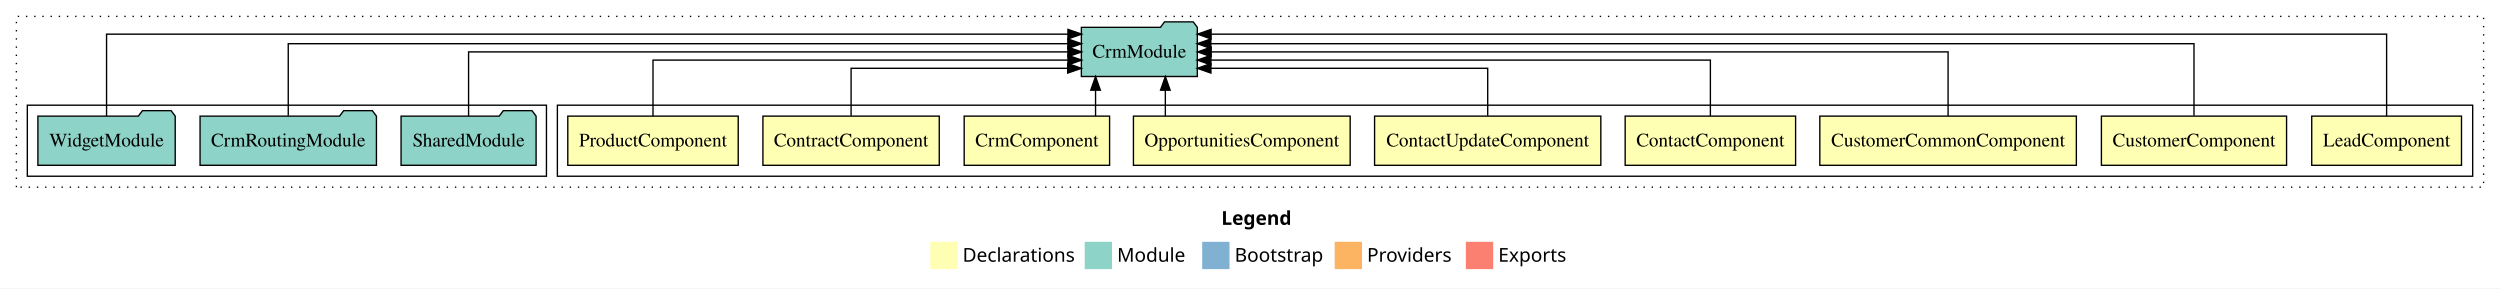
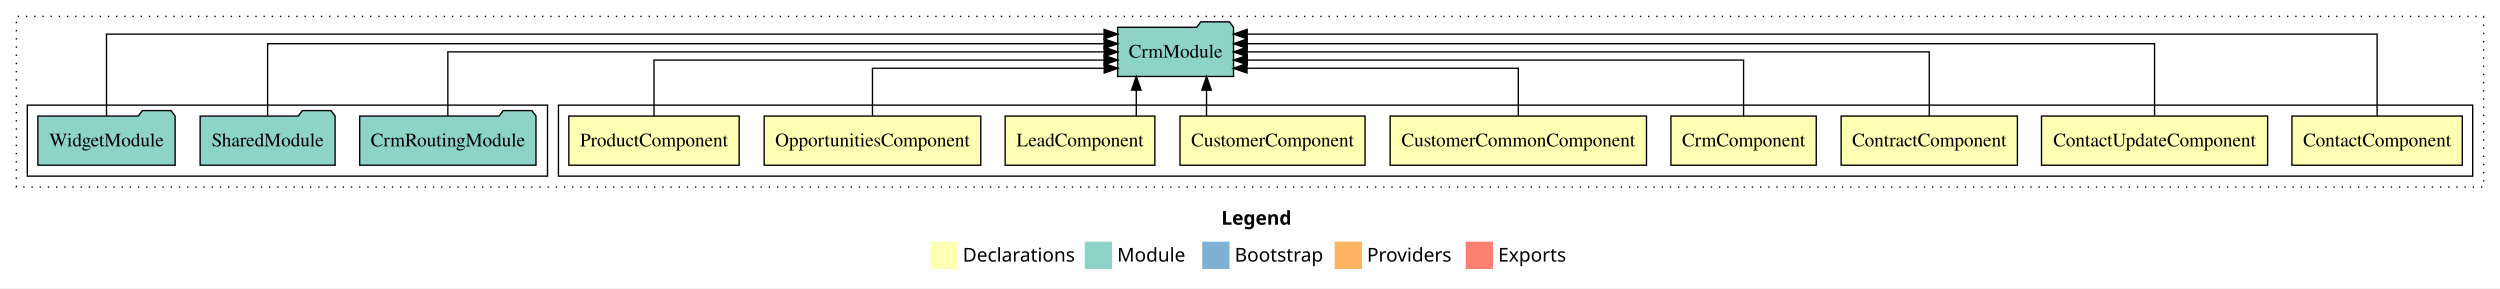
- <svg xmlns="http://www.w3.org/2000/svg" width="1830pt" height="211pt" viewBox="0.00 0.00 1830.00 211.00">
+ <svg xmlns="http://www.w3.org/2000/svg" width="1831pt" height="211pt" viewBox="0.00 0.00 1831.00 211.00">
  <g id="graph0" class="graph" transform="scale(1 1) rotate(0) translate(4 207)">
-     <polygon fill="#ffffff" stroke="transparent" points="-4,4 -4,-207 1826,-207 1826,4 -4,4" />
-     <text text-anchor="start" x="890.009" y="-42.4" font-family="sans-serif" font-weight="bold" font-size="14.00" fill="#000000">Legend</text>
-     <polygon fill="#ffffb3" stroke="transparent" points="677,-10 677,-30 697,-30 697,-10 677,-10" />
-     <text text-anchor="start" x="700.629" y="-15.4" font-family="sans-serif" font-size="14.00" fill="#000000">  Declarations</text>
-     <polygon fill="#8dd3c7" stroke="transparent" points="790,-10 790,-30 810,-30 810,-10 790,-10" />
-     <text text-anchor="start" x="813.725" y="-15.4" font-family="sans-serif" font-size="14.00" fill="#000000">  Module</text>
-     <polygon fill="#80b1d3" stroke="transparent" points="876,-10 876,-30 896,-30 896,-10 876,-10" />
-     <text text-anchor="start" x="899.781" y="-15.4" font-family="sans-serif" font-size="14.00" fill="#000000">  Bootstrap</text>
-     <polygon fill="#fdb462" stroke="transparent" points="973,-10 973,-30 993,-30 993,-10 973,-10" />
-     <text text-anchor="start" x="996.673" y="-15.4" font-family="sans-serif" font-size="14.00" fill="#000000">  Providers</text>
-     <polygon fill="#fb8072" stroke="transparent" points="1069,-10 1069,-30 1089,-30 1089,-10 1069,-10" />
-     <text text-anchor="start" x="1092.726" y="-15.4" font-family="sans-serif" font-size="14.00" fill="#000000">  Exports</text>
+     <polygon fill="#ffffff" stroke="transparent" points="-4,4 -4,-207 1827,-207 1827,4 -4,4" />
+     <text text-anchor="start" x="890.509" y="-42.4" font-family="sans-serif" font-weight="bold" font-size="14.00" fill="#000000">Legend</text>
+     <polygon fill="#ffffb3" stroke="transparent" points="677.5,-10 677.5,-30 697.5,-30 697.5,-10 677.5,-10" />
+     <text text-anchor="start" x="701.129" y="-15.4" font-family="sans-serif" font-size="14.00" fill="#000000">  Declarations</text>
+     <polygon fill="#8dd3c7" stroke="transparent" points="790.5,-10 790.5,-30 810.5,-30 810.5,-10 790.5,-10" />
+     <text text-anchor="start" x="814.225" y="-15.4" font-family="sans-serif" font-size="14.00" fill="#000000">  Module</text>
+     <polygon fill="#80b1d3" stroke="transparent" points="876.5,-10 876.5,-30 896.5,-30 896.5,-10 876.5,-10" />
+     <text text-anchor="start" x="900.281" y="-15.4" font-family="sans-serif" font-size="14.00" fill="#000000">  Bootstrap</text>
+     <polygon fill="#fdb462" stroke="transparent" points="973.5,-10 973.5,-30 993.5,-30 993.5,-10 973.5,-10" />
+     <text text-anchor="start" x="997.173" y="-15.4" font-family="sans-serif" font-size="14.00" fill="#000000">  Providers</text>
+     <polygon fill="#fb8072" stroke="transparent" points="1069.5,-10 1069.5,-30 1089.5,-30 1089.5,-10 1069.5,-10" />
+     <text text-anchor="start" x="1093.226" y="-15.4" font-family="sans-serif" font-size="14.00" fill="#000000">  Exports</text>
    <g id="clust1" class="cluster">
-       <polygon fill="none" stroke="#000000" stroke-dasharray="1,5" points="8,-70 8,-195 1814,-195 1814,-70 8,-70" />
+       <polygon fill="none" stroke="#000000" stroke-dasharray="1,5" points="8,-70 8,-195 1815,-195 1815,-70 8,-70" />
    </g>
    <g id="clust2" class="cluster">
-       <polygon fill="none" stroke="#000000" points="404,-78 404,-130 1806,-130 1806,-78 404,-78" />
+       <polygon fill="none" stroke="#000000" points="405,-78 405,-130 1807,-130 1807,-78 405,-78" />
    </g>
    <g id="clust12" class="cluster">
-       <polygon fill="none" stroke="#000000" points="16,-78 16,-130 396,-130 396,-78 16,-78" />
+       <polygon fill="none" stroke="#000000" points="16,-78 16,-130 397,-130 397,-78 16,-78" />
    </g>
    <g id="node1" class="node">
-       <polygon fill="#ffffb3" stroke="#000000" points="1797.815,-122 1688.185,-122 1688.185,-86 1797.815,-86 1797.815,-122" />
-       <text text-anchor="middle" x="1743" y="-99.8" font-family="Times,serif" font-size="14.00" fill="#000000">LeadComponent</text>
+       <polygon fill="#ffffb3" stroke="#000000" points="1799.38,-122 1674.62,-122 1674.62,-86 1799.38,-86 1799.38,-122" />
+       <text text-anchor="middle" x="1737" y="-99.8" font-family="Times,serif" font-size="14.00" fill="#000000">ContactComponent</text>
    </g>
    <g id="node10" class="node">
-       <polygon fill="#8dd3c7" stroke="#000000" points="872.439,-187 869.439,-191 848.439,-191 845.439,-187 787.561,-187 787.561,-151 872.439,-151 872.439,-187" />
-       <text text-anchor="middle" x="830" y="-164.8" font-family="Times,serif" font-size="14.00" fill="#000000">CrmModule</text>
+       <polygon fill="#8dd3c7" stroke="#000000" points="899.439,-187 896.439,-191 875.439,-191 872.439,-187 814.561,-187 814.561,-151 899.439,-151 899.439,-187" />
+       <text text-anchor="middle" x="857" y="-164.8" font-family="Times,serif" font-size="14.00" fill="#000000">CrmModule</text>
    </g>
    <g id="edge1" class="edge">
-       <path fill="none" stroke="#000000" d="M1743,-122.091C1743,-145.133 1743,-182 1743,-182 1743,-182 882.508,-182 882.508,-182" />
-       <polygon fill="#000000" stroke="#000000" points="882.508,-178.5 872.508,-182 882.508,-185.5 882.508,-178.5" />
+       <path fill="none" stroke="#000000" d="M1737,-122.091C1737,-145.133 1737,-182 1737,-182 1737,-182 909.444,-182 909.444,-182" />
+       <polygon fill="#000000" stroke="#000000" points="909.444,-178.5 899.444,-182 909.444,-185.5 909.444,-178.5" />
    </g>
    <g id="node2" class="node">
-       <polygon fill="#ffffb3" stroke="#000000" points="1669.77,-122 1534.23,-122 1534.23,-86 1669.77,-86 1669.77,-122" />
-       <text text-anchor="middle" x="1602" y="-99.8" font-family="Times,serif" font-size="14.00" fill="#000000">CustomerComponent</text>
+       <polygon fill="#ffffb3" stroke="#000000" points="1656.806,-122 1491.194,-122 1491.194,-86 1656.806,-86 1656.806,-122" />
+       <text text-anchor="middle" x="1574" y="-99.8" font-family="Times,serif" font-size="14.00" fill="#000000">ContactUpdateComponent</text>
    </g>
    <g id="edge2" class="edge">
-       <path fill="none" stroke="#000000" d="M1602,-122.284C1602,-143.321 1602,-175 1602,-175 1602,-175 882.33,-175 882.33,-175" />
-       <polygon fill="#000000" stroke="#000000" points="882.33,-171.5 872.33,-175 882.33,-178.5 882.33,-171.5" />
+       <path fill="none" stroke="#000000" d="M1574,-122.284C1574,-143.321 1574,-175 1574,-175 1574,-175 909.439,-175 909.439,-175" />
+       <polygon fill="#000000" stroke="#000000" points="909.439,-171.5 899.439,-175 909.439,-178.5 909.439,-171.5" />
    </g>
    <g id="node3" class="node">
-       <polygon fill="#ffffb3" stroke="#000000" points="1515.888,-122 1328.112,-122 1328.112,-86 1515.888,-86 1515.888,-122" />
-       <text text-anchor="middle" x="1422" y="-99.8" font-family="Times,serif" font-size="14.00" fill="#000000">CustomerCommonComponent</text>
+       <polygon fill="#ffffb3" stroke="#000000" points="1473.541,-122 1344.459,-122 1344.459,-86 1473.541,-86 1473.541,-122" />
+       <text text-anchor="middle" x="1409" y="-99.8" font-family="Times,serif" font-size="14.00" fill="#000000">ContractComponent</text>
    </g>
    <g id="edge3" class="edge">
-       <path fill="none" stroke="#000000" d="M1422,-122.106C1422,-141.339 1422,-169 1422,-169 1422,-169 882.575,-169 882.575,-169" />
-       <polygon fill="#000000" stroke="#000000" points="882.575,-165.5 872.575,-169 882.575,-172.5 882.575,-165.5" />
+       <path fill="none" stroke="#000000" d="M1409,-122.106C1409,-141.339 1409,-169 1409,-169 1409,-169 909.398,-169 909.398,-169" />
+       <polygon fill="#000000" stroke="#000000" points="909.398,-165.5 899.398,-169 909.398,-172.5 909.398,-165.5" />
    </g>
    <g id="node4" class="node">
-       <polygon fill="#ffffb3" stroke="#000000" points="1310.38,-122 1185.62,-122 1185.62,-86 1310.38,-86 1310.38,-122" />
-       <text text-anchor="middle" x="1248" y="-99.8" font-family="Times,serif" font-size="14.00" fill="#000000">ContactComponent</text>
+       <polygon fill="#ffffb3" stroke="#000000" points="1326.22,-122 1219.78,-122 1219.78,-86 1326.22,-86 1326.22,-122" />
+       <text text-anchor="middle" x="1273" y="-99.8" font-family="Times,serif" font-size="14.00" fill="#000000">CrmComponent</text>
    </g>
    <g id="edge4" class="edge">
-       <path fill="none" stroke="#000000" d="M1248,-122.022C1248,-139.373 1248,-163 1248,-163 1248,-163 882.38,-163 882.38,-163" />
-       <polygon fill="#000000" stroke="#000000" points="882.38,-159.5 872.38,-163 882.38,-166.5 882.38,-159.5" />
+       <path fill="none" stroke="#000000" d="M1273,-122.022C1273,-139.373 1273,-163 1273,-163 1273,-163 909.564,-163 909.564,-163" />
+       <polygon fill="#000000" stroke="#000000" points="909.564,-159.5 899.564,-163 909.564,-166.5 909.564,-159.5" />
    </g>
    <g id="node5" class="node">
-       <polygon fill="#ffffb3" stroke="#000000" points="1167.806,-122 1002.194,-122 1002.194,-86 1167.806,-86 1167.806,-122" />
-       <text text-anchor="middle" x="1085" y="-99.8" font-family="Times,serif" font-size="14.00" fill="#000000">ContactUpdateComponent</text>
+       <polygon fill="#ffffb3" stroke="#000000" points="1201.888,-122 1014.112,-122 1014.112,-86 1201.888,-86 1201.888,-122" />
+       <text text-anchor="middle" x="1108" y="-99.8" font-family="Times,serif" font-size="14.00" fill="#000000">CustomerCommonComponent</text>
    </g>
    <g id="edge5" class="edge">
-       <path fill="none" stroke="#000000" d="M1085,-122.24C1085,-137.571 1085,-157 1085,-157 1085,-157 882.394,-157 882.394,-157" />
-       <polygon fill="#000000" stroke="#000000" points="882.394,-153.5 872.394,-157 882.394,-160.5 882.394,-153.5" />
+       <path fill="none" stroke="#000000" d="M1108,-122.24C1108,-137.571 1108,-157 1108,-157 1108,-157 909.295,-157 909.295,-157" />
+       <polygon fill="#000000" stroke="#000000" points="909.295,-153.5 899.295,-157 909.295,-160.5 909.295,-153.5" />
    </g>
    <g id="node6" class="node">
-       <polygon fill="#ffffb3" stroke="#000000" points="984.322,-122 825.678,-122 825.678,-86 984.322,-86 984.322,-122" />
-       <text text-anchor="middle" x="905" y="-99.8" font-family="Times,serif" font-size="14.00" fill="#000000">OpportunitiesComponent</text>
+       <polygon fill="#ffffb3" stroke="#000000" points="995.77,-122 860.23,-122 860.23,-86 995.77,-86 995.77,-122" />
+       <text text-anchor="middle" x="928" y="-99.8" font-family="Times,serif" font-size="14.00" fill="#000000">CustomerComponent</text>
    </g>
    <g id="edge6" class="edge">
-       <path fill="none" stroke="#000000" d="M849.029,-122.106C849.029,-122.106 849.029,-140.991 849.029,-140.991" />
-       <polygon fill="#000000" stroke="#000000" points="845.529,-140.991 849.029,-150.991 852.529,-140.991 845.529,-140.991" />
+       <path fill="none" stroke="#000000" d="M879.667,-122.106C879.667,-122.106 879.667,-140.991 879.667,-140.991" />
+       <polygon fill="#000000" stroke="#000000" points="876.167,-140.991 879.667,-150.991 883.167,-140.991 876.167,-140.991" />
    </g>
    <g id="node7" class="node">
-       <polygon fill="#ffffb3" stroke="#000000" points="808.22,-122 701.78,-122 701.78,-86 808.22,-86 808.22,-122" />
-       <text text-anchor="middle" x="755" y="-99.8" font-family="Times,serif" font-size="14.00" fill="#000000">CrmComponent</text>
+       <polygon fill="#ffffb3" stroke="#000000" points="841.815,-122 732.185,-122 732.185,-86 841.815,-86 841.815,-122" />
+       <text text-anchor="middle" x="787" y="-99.8" font-family="Times,serif" font-size="14.00" fill="#000000">LeadComponent</text>
    </g>
    <g id="edge7" class="edge">
-       <path fill="none" stroke="#000000" d="M797.946,-122.106C797.946,-122.106 797.946,-140.991 797.946,-140.991" />
-       <polygon fill="#000000" stroke="#000000" points="794.446,-140.991 797.946,-150.991 801.446,-140.991 794.446,-140.991" />
+       <path fill="none" stroke="#000000" d="M828.219,-122.106C828.219,-122.106 828.219,-140.991 828.219,-140.991" />
+       <polygon fill="#000000" stroke="#000000" points="824.719,-140.991 828.219,-150.991 831.719,-140.991 824.719,-140.991" />
    </g>
    <g id="node8" class="node">
-       <polygon fill="#ffffb3" stroke="#000000" points="683.541,-122 554.459,-122 554.459,-86 683.541,-86 683.541,-122" />
-       <text text-anchor="middle" x="619" y="-99.8" font-family="Times,serif" font-size="14.00" fill="#000000">ContractComponent</text>
+       <polygon fill="#ffffb3" stroke="#000000" points="714.322,-122 555.678,-122 555.678,-86 714.322,-86 714.322,-122" />
+       <text text-anchor="middle" x="635" y="-99.8" font-family="Times,serif" font-size="14.00" fill="#000000">OpportunitiesComponent</text>
    </g>
    <g id="edge8" class="edge">
-       <path fill="none" stroke="#000000" d="M619,-122.24C619,-137.571 619,-157 619,-157 619,-157 777.555,-157 777.555,-157" />
-       <polygon fill="#000000" stroke="#000000" points="777.555,-160.5 787.555,-157 777.555,-153.5 777.555,-160.5" />
+       <path fill="none" stroke="#000000" d="M635,-122.24C635,-137.571 635,-157 635,-157 635,-157 804.721,-157 804.721,-157" />
+       <polygon fill="#000000" stroke="#000000" points="804.721,-160.5 814.721,-157 804.721,-153.5 804.721,-160.5" />
    </g>
    <g id="node9" class="node">
-       <polygon fill="#ffffb3" stroke="#000000" points="536.381,-122 411.619,-122 411.619,-86 536.381,-86 536.381,-122" />
-       <text text-anchor="middle" x="474" y="-99.8" font-family="Times,serif" font-size="14.00" fill="#000000">ProductComponent</text>
+       <polygon fill="#ffffb3" stroke="#000000" points="537.381,-122 412.619,-122 412.619,-86 537.381,-86 537.381,-122" />
+       <text text-anchor="middle" x="475" y="-99.8" font-family="Times,serif" font-size="14.00" fill="#000000">ProductComponent</text>
    </g>
    <g id="edge9" class="edge">
-       <path fill="none" stroke="#000000" d="M474,-122.022C474,-139.373 474,-163 474,-163 474,-163 777.764,-163 777.764,-163" />
-       <polygon fill="#000000" stroke="#000000" points="777.764,-166.5 787.764,-163 777.764,-159.5 777.764,-166.5" />
+       <path fill="none" stroke="#000000" d="M475,-122.022C475,-139.373 475,-163 475,-163 475,-163 804.66,-163 804.66,-163" />
+       <polygon fill="#000000" stroke="#000000" points="804.66,-166.5 814.66,-163 804.66,-159.5 804.66,-166.5" />
    </g>
    <g id="node11" class="node">
-       <polygon fill="#8dd3c7" stroke="#000000" points="388.423,-122 385.423,-126 364.423,-126 361.423,-122 289.577,-122 289.577,-86 388.423,-86 388.423,-122" />
-       <text text-anchor="middle" x="339" y="-99.8" font-family="Times,serif" font-size="14.00" fill="#000000">SharedModule</text>
+       <polygon fill="#8dd3c7" stroke="#000000" points="388.556,-122 385.556,-126 364.556,-126 361.556,-122 259.444,-122 259.444,-86 388.556,-86 388.556,-122" />
+       <text text-anchor="middle" x="324" y="-99.8" font-family="Times,serif" font-size="14.00" fill="#000000">CrmRoutingModule</text>
    </g>
    <g id="edge10" class="edge">
-       <path fill="none" stroke="#000000" d="M339,-122.106C339,-141.339 339,-169 339,-169 339,-169 777.713,-169 777.713,-169" />
-       <polygon fill="#000000" stroke="#000000" points="777.713,-172.5 787.713,-169 777.713,-165.5 777.713,-172.5" />
+       <path fill="none" stroke="#000000" d="M324,-122.106C324,-141.339 324,-169 324,-169 324,-169 804.731,-169 804.731,-169" />
+       <polygon fill="#000000" stroke="#000000" points="804.731,-172.5 814.731,-169 804.731,-165.5 804.731,-172.5" />
    </g>
    <g id="node12" class="node">
-       <polygon fill="#8dd3c7" stroke="#000000" points="271.556,-122 268.556,-126 247.556,-126 244.556,-122 142.444,-122 142.444,-86 271.556,-86 271.556,-122" />
-       <text text-anchor="middle" x="207" y="-99.8" font-family="Times,serif" font-size="14.00" fill="#000000">CrmRoutingModule</text>
+       <polygon fill="#8dd3c7" stroke="#000000" points="241.423,-122 238.423,-126 217.423,-126 214.423,-122 142.577,-122 142.577,-86 241.423,-86 241.423,-122" />
+       <text text-anchor="middle" x="192" y="-99.8" font-family="Times,serif" font-size="14.00" fill="#000000">SharedModule</text>
    </g>
    <g id="edge11" class="edge">
-       <path fill="none" stroke="#000000" d="M207,-122.284C207,-143.321 207,-175 207,-175 207,-175 777.668,-175 777.668,-175" />
-       <polygon fill="#000000" stroke="#000000" points="777.668,-178.5 787.668,-175 777.668,-171.5 777.668,-178.5" />
+       <path fill="none" stroke="#000000" d="M192,-122.284C192,-143.321 192,-175 192,-175 192,-175 804.644,-175 804.644,-175" />
+       <polygon fill="#000000" stroke="#000000" points="804.644,-178.5 814.644,-175 804.644,-171.5 804.644,-178.5" />
    </g>
    <g id="node13" class="node">
      <polygon fill="#8dd3c7" stroke="#000000" points="124.26,-122 121.26,-126 100.26,-126 97.26,-122 23.739,-122 23.739,-86 124.26,-86 124.26,-122" />
      <text text-anchor="middle" x="74" y="-99.8" font-family="Times,serif" font-size="14.00" fill="#000000">WidgetModule</text>
    </g>
    <g id="edge12" class="edge">
-       <path fill="none" stroke="#000000" d="M74,-122.091C74,-145.133 74,-182 74,-182 74,-182 777.734,-182 777.734,-182" />
-       <polygon fill="#000000" stroke="#000000" points="777.734,-185.5 787.734,-182 777.734,-178.5 777.734,-185.5" />
+       <path fill="none" stroke="#000000" d="M74,-122.091C74,-145.133 74,-182 74,-182 74,-182 804.625,-182 804.625,-182" />
+       <polygon fill="#000000" stroke="#000000" points="804.625,-185.5 814.625,-182 804.625,-178.5 804.625,-185.5" />
    </g>
  </g>
</svg>
